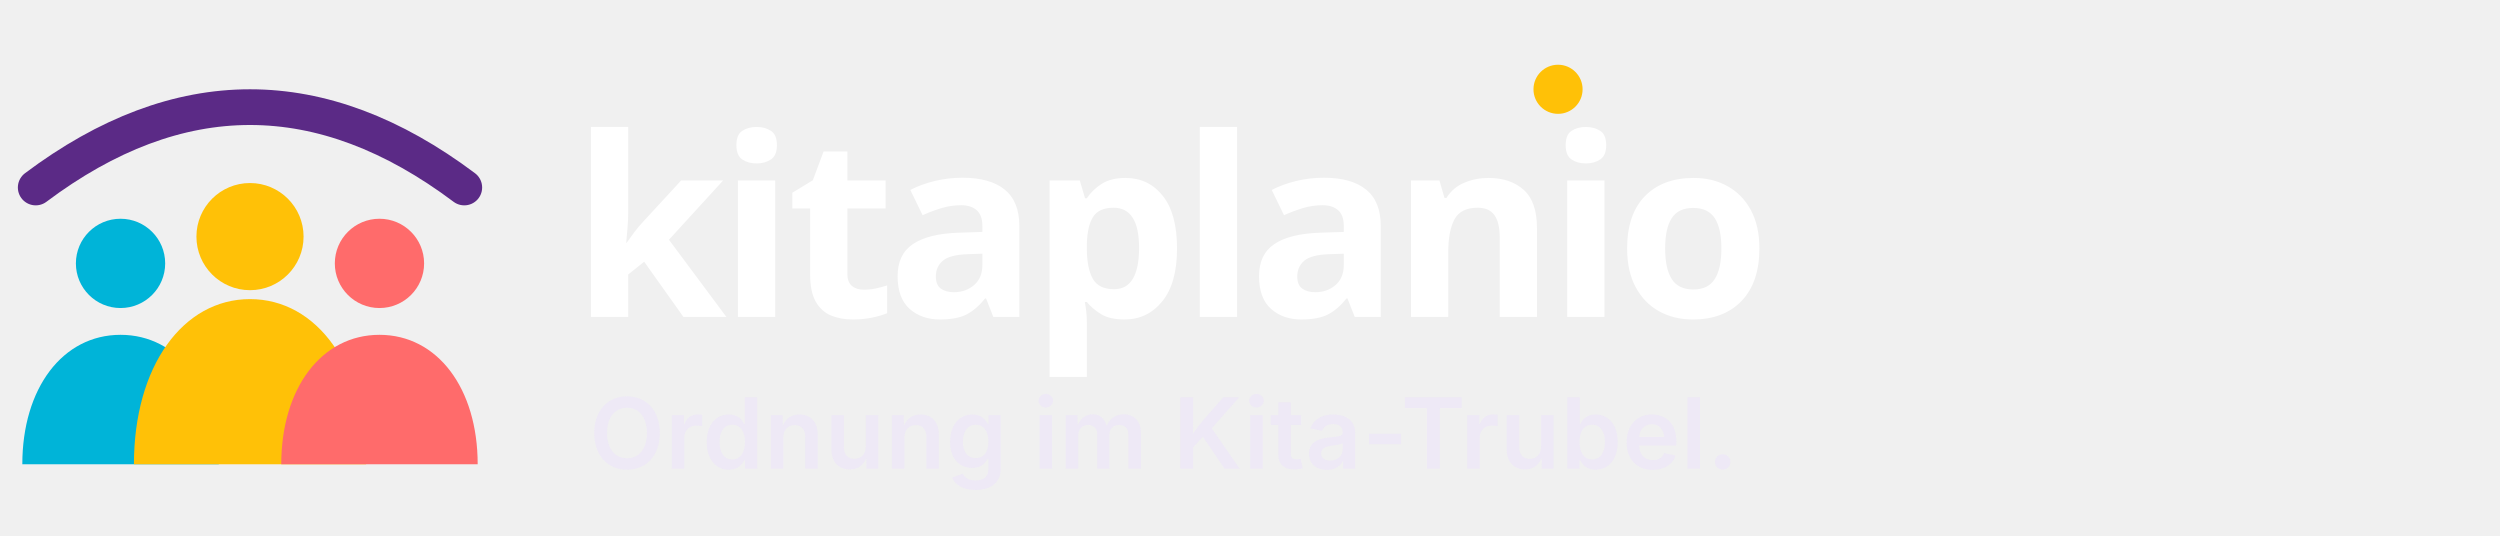
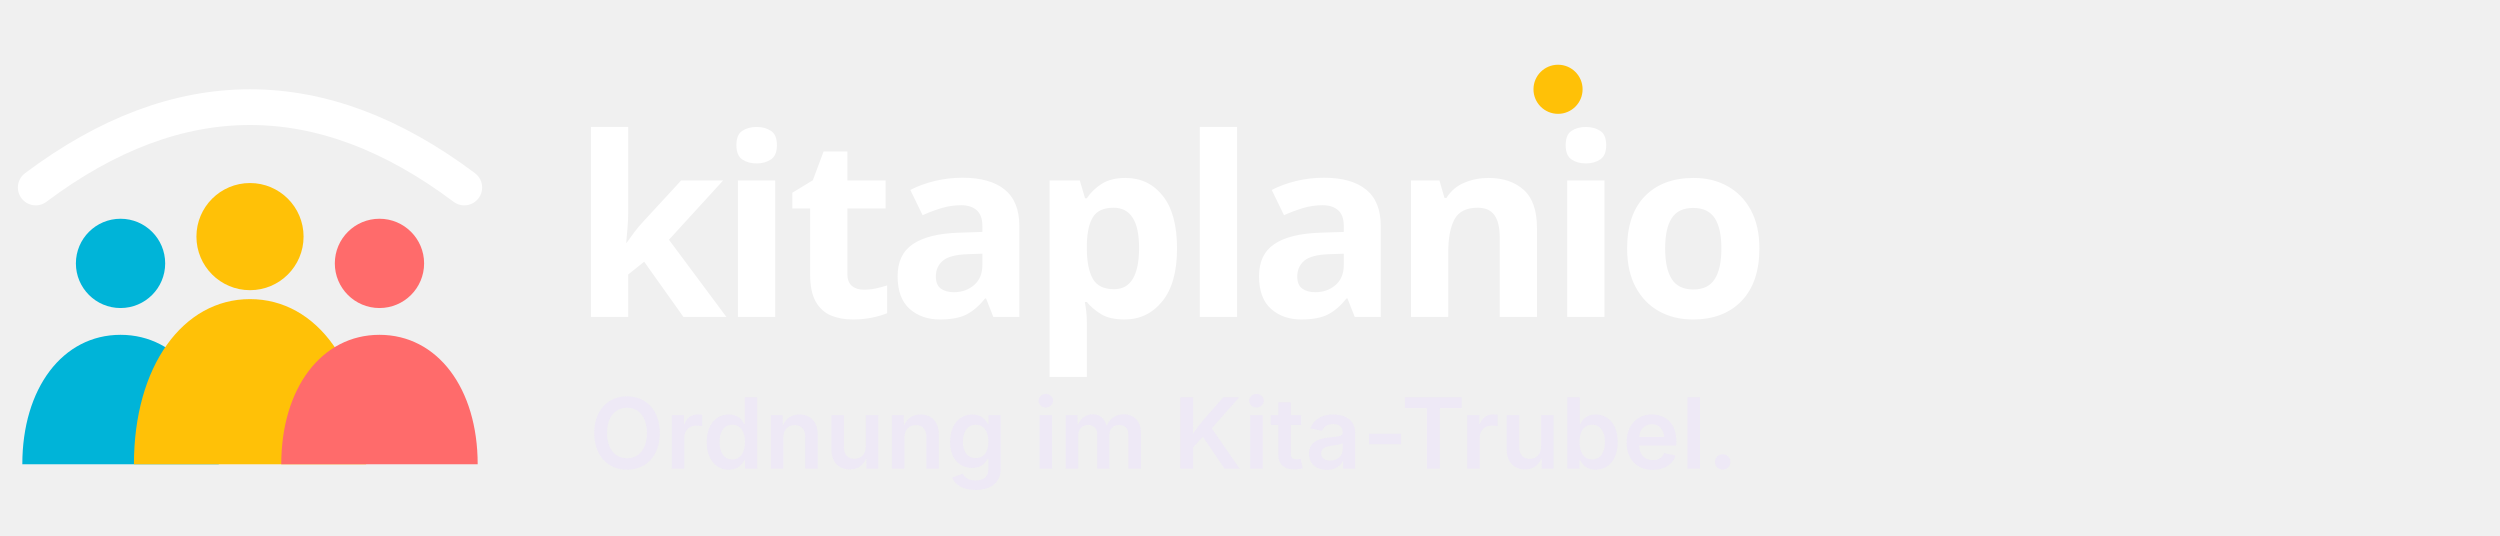
<svg xmlns="http://www.w3.org/2000/svg" viewBox="0 0 560 120" role="img" aria-labelledby="title">
  <g id="team">
-     <path d="M8 42Q56 6 104 42" fill="none" stroke="#5B2A86" stroke-width="8" stroke-linecap="round" />
+     <path d="M8 42Q56 6 104 42" fill="none" stroke="#FFFFFF" stroke-width="8" stroke-linecap="round" />
    <circle cx="27" cy="59" r="10" fill="#00B4D8" />
    <circle cx="56" cy="53" r="12" fill="#FFC107" />
    <circle cx="85" cy="59" r="10" fill="#FF6B6B" />
    <path d="M5 104c0-17 9-29 22-29s22 12 22 29H5Z" fill="#00B4D8" />
    <path d="M30 104c0-22 11-37 26-37s26 15 26 37H30Z" fill="#FFC107" />
    <path d="M63 104c0-17 9-29 22-29s22 12 22 29H63Z" fill="#FF6B6B" />
  </g>
  <text x="128" y="71" font-family="Nunito Sans, sans-serif" font-size="56" font-weight="900" letter-spacing="-1.8" fill="#FFFFFF">kitaplanio</text>
  <circle cx="349" cy="20" r="5.5" fill="#FFC107" />
  <text x="132" y="105" font-family="Inter, sans-serif" font-size="22" font-weight="600" letter-spacing=".1" fill="#EDE6F8" opacity=".72">Ordnung im Kita-Trubel.</text>
</svg>
